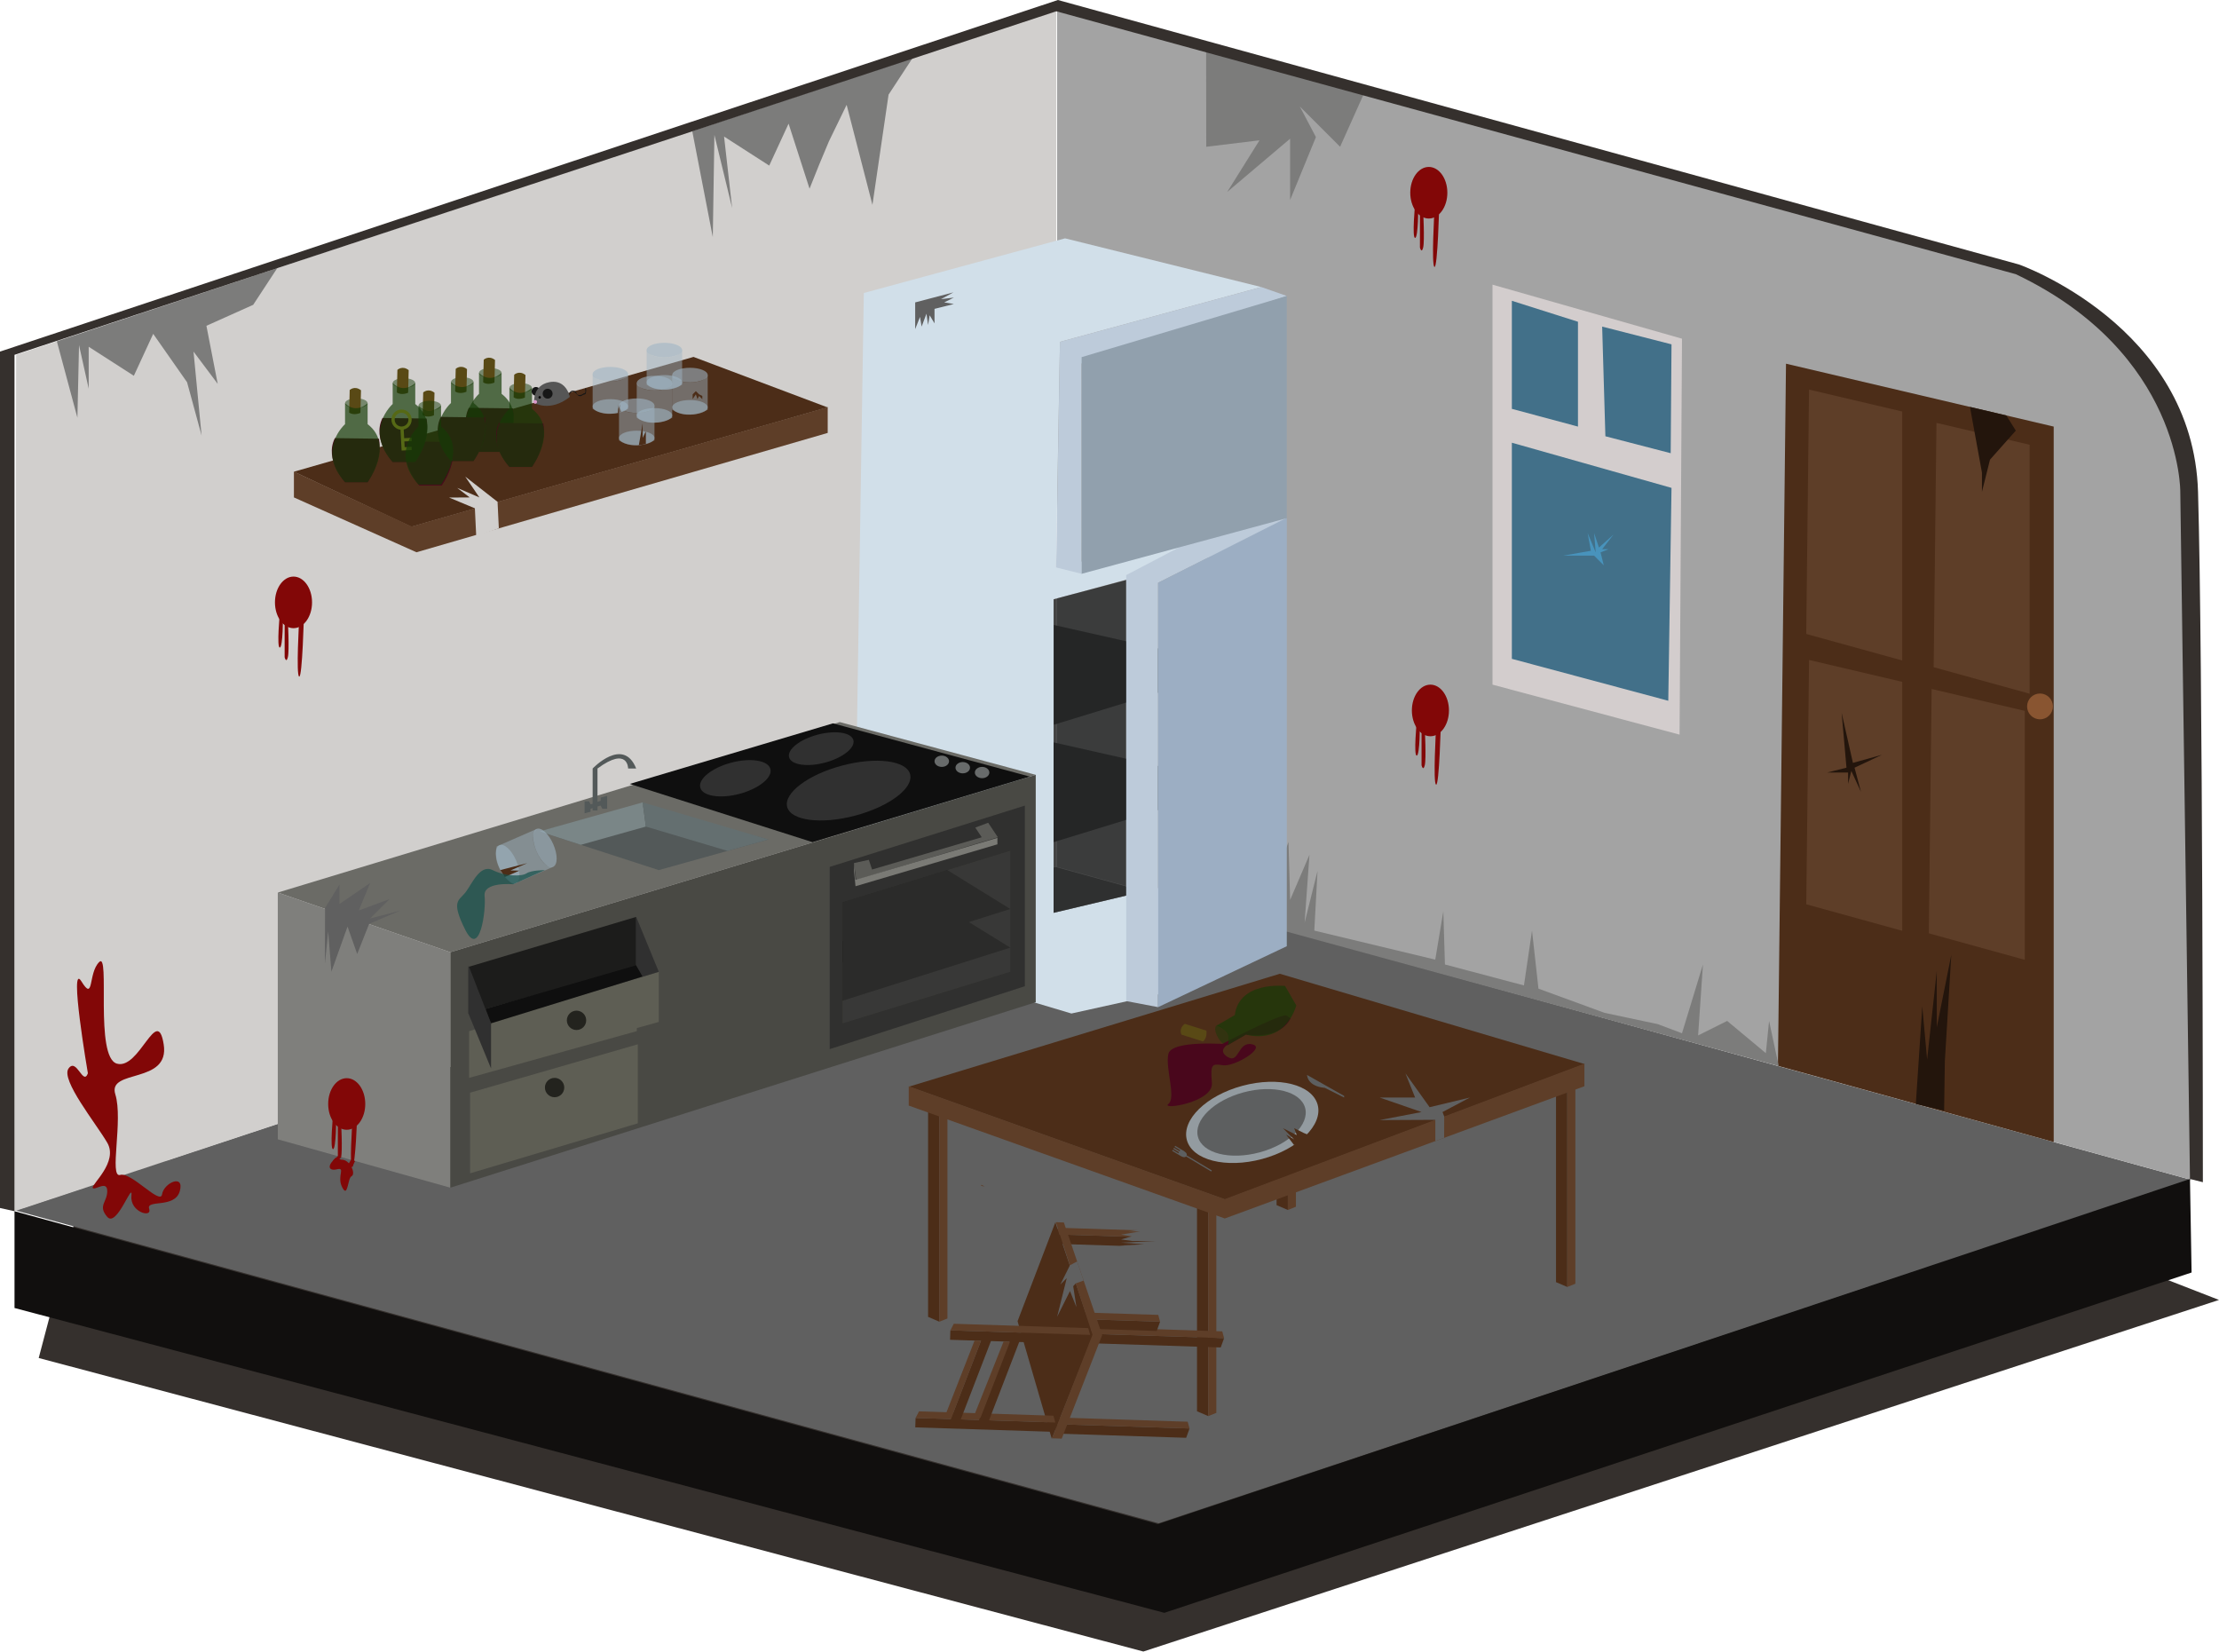
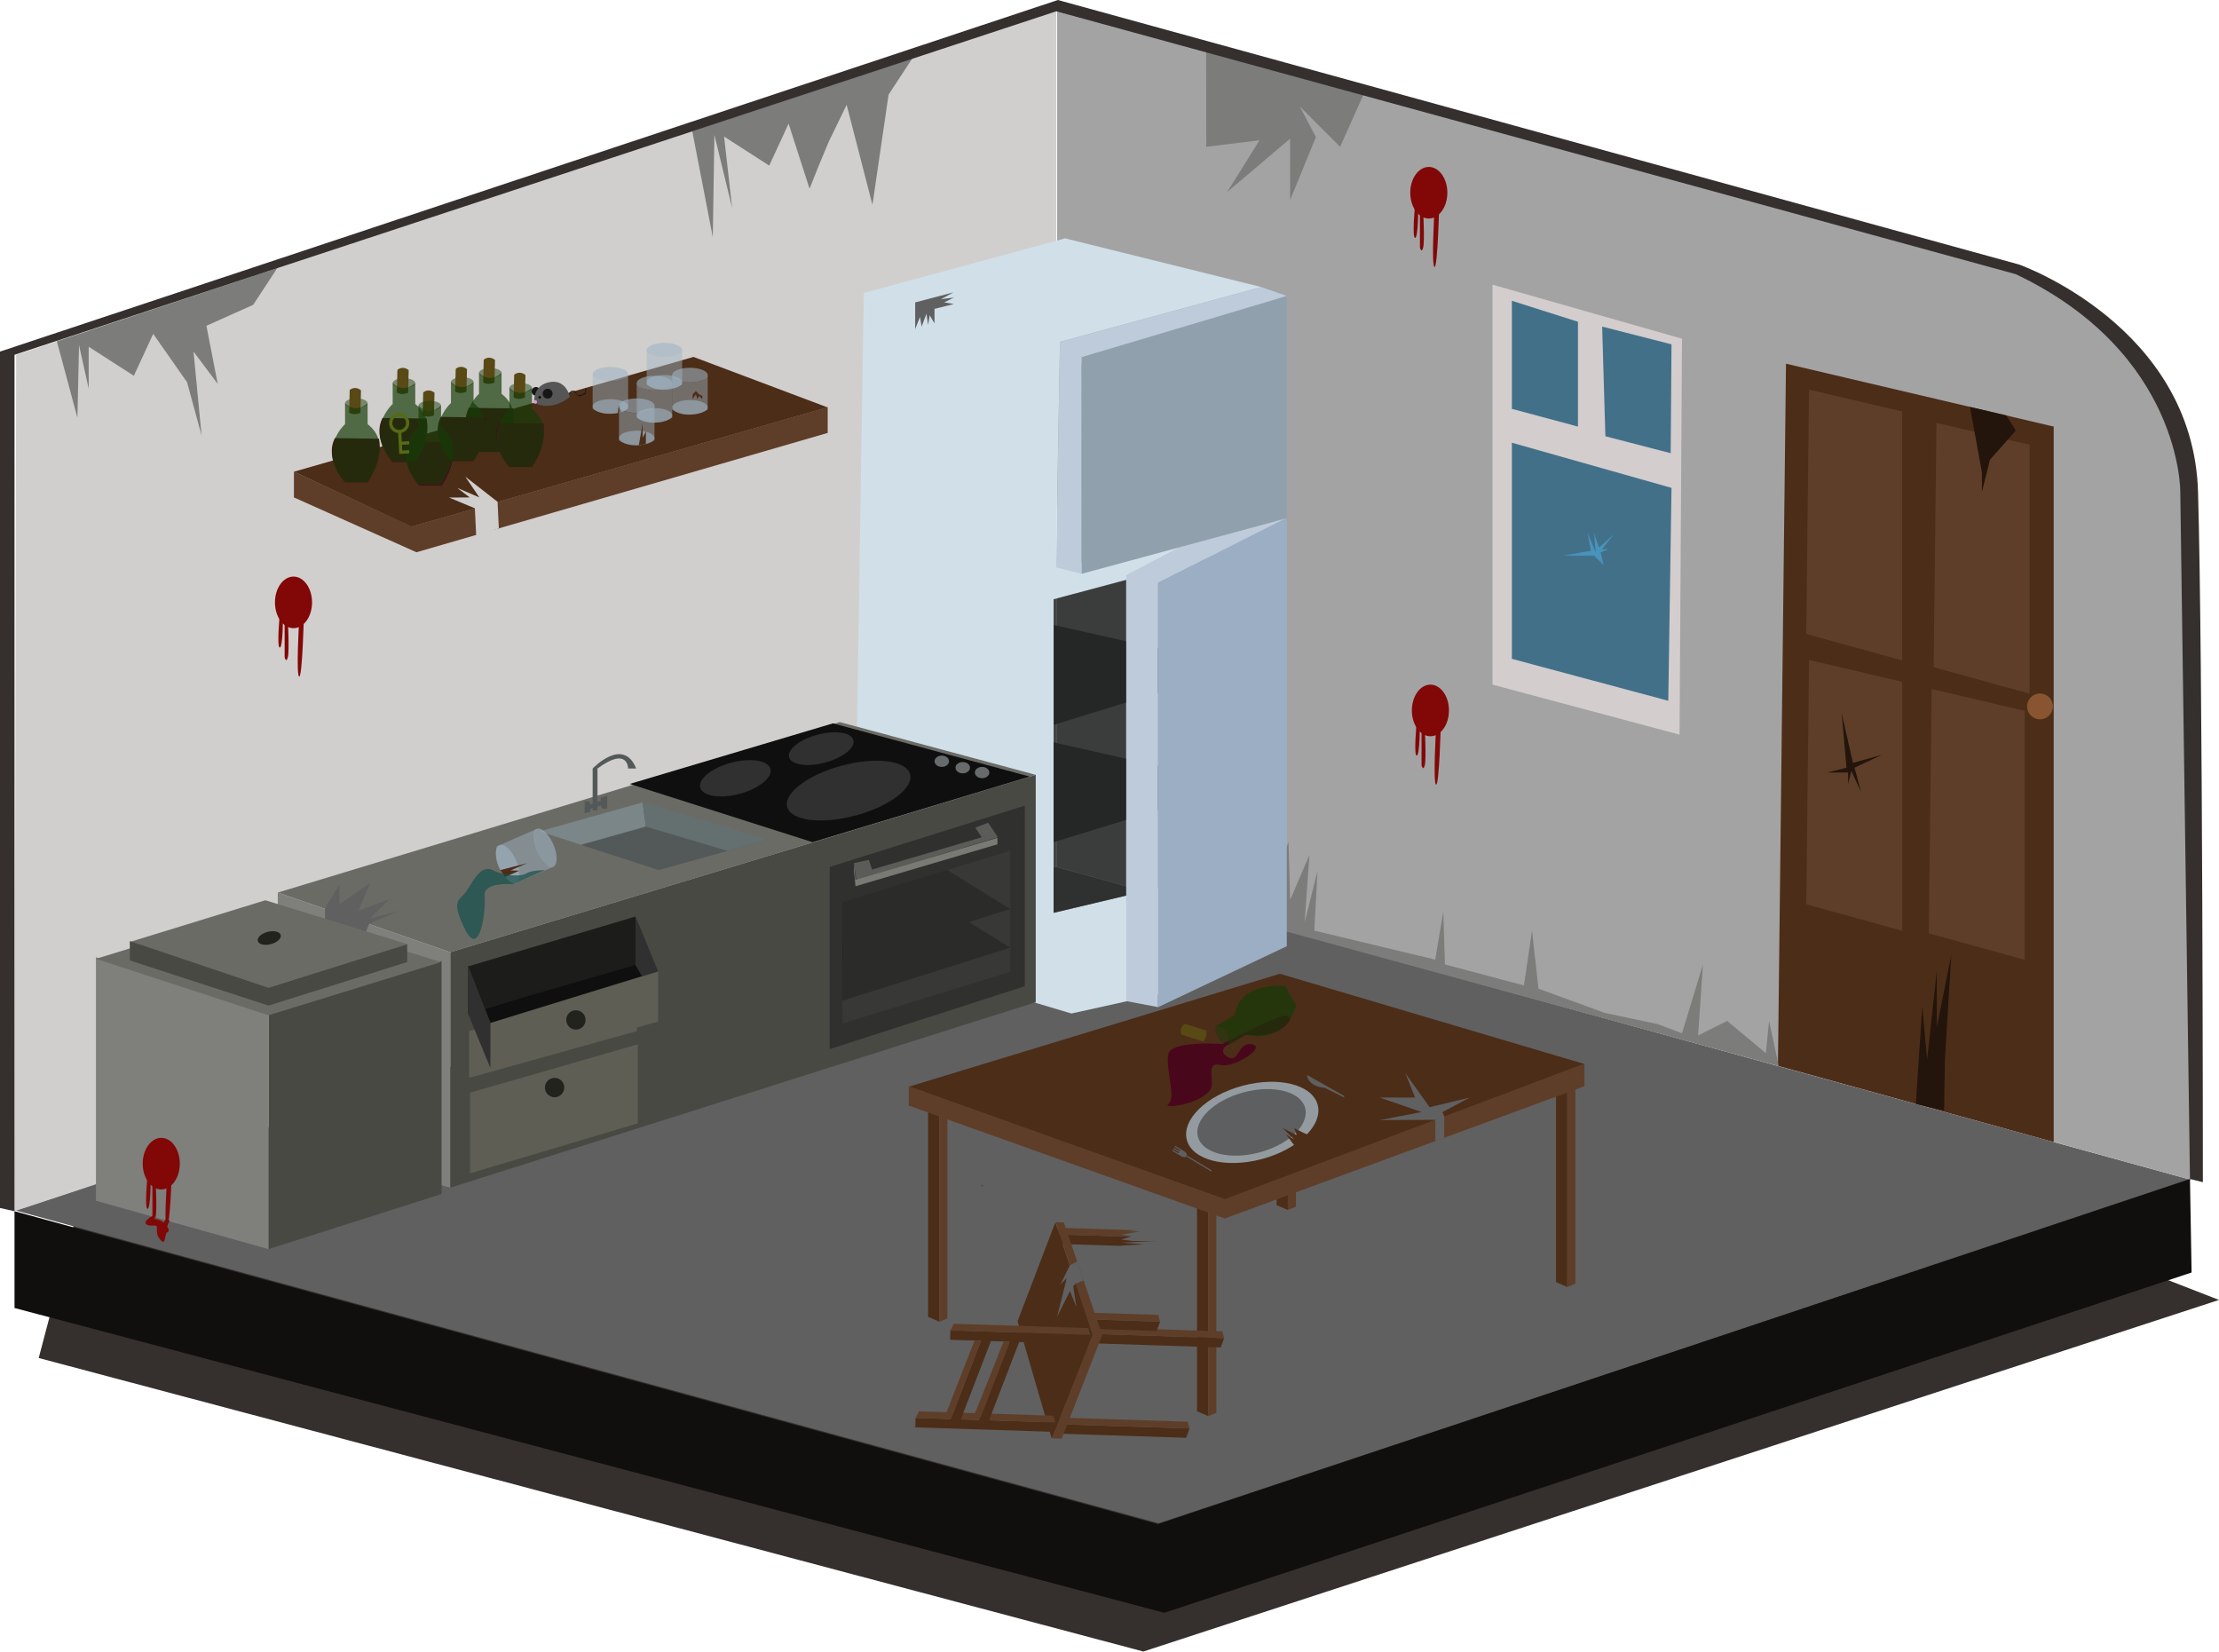
<svg xmlns="http://www.w3.org/2000/svg" viewBox="0 0 1376 1024">
  <defs>
-     <style>.cls-1{fill:#35302d;}.cls-2{fill:#606060;}.cls-3{fill:#3a1c05;}.cls-4{fill:#d1cfcd;}.cls-5{fill:#a3a3a3;}.cls-6{fill:#d3cdcd;}.cls-7{fill:#427089;}.cls-8{fill:#4893bc;}.cls-9{fill:#4c2d18;}.cls-10{fill:#5e3e28;}.cls-11{fill:#895531;}.cls-12{fill:#23150c;}.cls-13{fill:#7c7c7b;}.cls-14{fill:#110f0e;}.cls-15{fill:#d1dfe9;}.cls-16,.cls-48{fill:#252626;}.cls-16{opacity:0.82;}.cls-17{fill:#6b6b66;}.cls-18{fill:#7f7f7c;}.cls-19{fill:#494944;}.cls-20,.cls-23{fill:#153a06;}.cls-20{opacity:0.48;}.cls-21{fill:#594915;}.cls-22{fill:#49071c;}.cls-23{opacity:0.68;}.cls-24,.cls-25,.cls-26{fill:#9fb5c4;}.cls-24{opacity:0.59;}.cls-25{opacity:0.47;}.cls-26{opacity:0.56;}.cls-27{fill:#161616;}.cls-28{fill:#565656;}.cls-29{fill:#db9aca;}.cls-30{fill:none;stroke:#e2ce35;stroke-miterlimit:10;stroke-width:2px;}.cls-31{fill:#535959;}.cls-32{fill:#7a8687;}.cls-33{fill:#646f70;}.cls-34{fill:#0f0f0f;}.cls-35{fill:#303030;}.cls-36{fill:#686b6b;}.cls-37{fill:#15514a;opacity:0.71;}.cls-38{fill:#30302f;}.cls-39{fill:#5b5b57;}.cls-40{fill:#7a7a75;}.cls-41{fill:#42423f;opacity:0.49;}.cls-42{fill:#1c1c1b;}.cls-43{fill:#5e5e54;}.cls-44{fill:#23231e;}.cls-45{fill:#820707;}.cls-46{fill:#939ba0;}.cls-47{fill:#5d5f60;}.cls-49{fill:#bdcbda;}.cls-50{fill:#9caec3;}.cls-51{fill:#91a0ad;}</style>
+     <style>.cls-1{fill:#35302d;}.cls-2{fill:#606060;}.cls-3{fill:#3a1c05;}.cls-4{fill:#d1cfcd;}.cls-5{fill:#a3a3a3;}.cls-6{fill:#d3cdcd;}.cls-7{fill:#427089;}.cls-8{fill:#4893bc;}.cls-9{fill:#4c2d18;}.cls-10{fill:#5e3e28;}.cls-11{fill:#895531;}.cls-12{fill:#23150c;}.cls-13{fill:#7c7c7b;}.cls-14{fill:#110f0e;}.cls-15{fill:#d1dfe9;}.cls-16,.cls-46{fill:#252626;}.cls-16{opacity:0.82;}.cls-17{fill:#6b6b66;}.cls-18{fill:#7f7f7c;}.cls-19{fill:#494944;}.cls-20,.cls-23{fill:#153a06;}.cls-20{opacity:0.48;}.cls-21{fill:#594915;}.cls-22{fill:#49071c;}.cls-23{opacity:0.68;}.cls-24,.cls-25,.cls-26{fill:#9fb5c4;}.cls-24{opacity:0.59;}.cls-25{opacity:0.47;}.cls-26{opacity:0.56;}.cls-27{fill:#161616;}.cls-28{fill:#565656;}.cls-29{fill:#db9aca;}.cls-30{fill:#535959;}.cls-31{fill:#7a8687;}.cls-32{fill:#646f70;}.cls-33{fill:#0f0f0f;}.cls-34{fill:#303030;}.cls-35{fill:#686b6b;}.cls-36{fill:#15514a;opacity:0.71;}.cls-37{fill:#30302f;}.cls-38{fill:#5b5b57;}.cls-39{fill:#7a7a75;}.cls-40{fill:#42423f;opacity:0.49;}.cls-41{fill:#5e5e54;}.cls-42{fill:#23231e;}.cls-43{fill:#820707;}.cls-44{fill:#939ba0;}.cls-45{fill:#5d5f60;}.cls-47{fill:#bdcbda;}.cls-48{fill:#9caec3;}.cls-49{fill:#91a0ad;}.cls-50{fill:none;stroke:#e2ce35;stroke-miterlimit:10;stroke-width:2px;}.cls-51{fill:#1c1c1b;}</style>
  </defs>
  <g id="piece">
    <polygon class="cls-1" points="24 842 709 1024 1376 806 1340 792 57 717 24 842" />
    <polygon class="cls-2" points="9.5 750.5 654.5 537.5 1358.5 731.5 718.5 944.5 9.5 750.5" />
    <path class="cls-3" d="M919,581" transform="translate(-287.5 -49.5)" />
    <polygon class="cls-4" points="9 751 10 220 74.89 198.47 655 6 655 537 9 751" />
    <path class="cls-5" d="M943,56l597,163s104,42,106,159,0,403,0,403L943,587Z" transform="translate(-287.5 -49.5)" />
    <polygon class="cls-6" points="925.5 176.5 1043 210 1041.5 455.5 925.5 424.5 925.5 176.5" />
    <polygon class="cls-7" points="937.5 186.5 978.5 199.5 978.5 264.5 937.5 253.5 937.5 186.5" />
    <polygon class="cls-7" points="993.5 202.5 1036.5 213.5 1036 281 995.5 270.5 993.5 202.5" />
    <polygon class="cls-7" points="937.5 274.5 1036.5 302.5 1034.5 434.5 937.5 408.5 937.5 274.5" />
    <polygon class="cls-8" points="989.5 342.5 988.5 330.5 991.5 339.5 1000.5 331.5 993.5 340.5 997.5 340.5 992.5 342.5 994.5 350.5 988.5 344.5 969.5 344.5 986.5 341.5 984.5 330.5 989.5 342.5" />
    <polygon class="cls-9" points="1102.5 660.85 1107.5 225.5 1273.5 264.5 1273.5 708.08 1102.5 660.85" />
    <polygon class="cls-10" points="1120.04 393.07 1121.78 241.56 1179.54 255.14 1179.54 409.5 1120.04 393.07" />
    <polygon class="cls-10" points="1199.06 413.69 1200.8 262.19 1258.56 275.76 1258.56 430.12 1199.06 413.69" />
    <polygon class="cls-10" points="1120.06 560.69 1121.8 409.19 1179.56 422.76 1179.56 577.12 1120.06 560.69" />
    <polygon class="cls-10" points="1196.06 578.69 1197.8 427.19 1255.56 440.76 1255.56 595.12 1196.06 578.69" />
    <circle class="cls-11" cx="1265" cy="438" r="8" />
    <polygon class="cls-12" points="1145 476 1142 442 1149 473 1167 468 1150 476 1154 491 1148 478 1146 486 1146 479 1133 479 1145 476" />
    <polygon class="cls-13" points="737 561 1103 661 1097 633 1095 653 1071 633 1053 642 1056 598 1043 640.66 1028 635 995 628 954 613 950 577 945 611 896 598 895 565 890 595 815 577 817 540 809 572 812 530 800 558 799 522 785 561 720.5 556.5 737 561" />
    <polygon class="cls-12" points="1221.57 252.3 1229 293 1229 305 1234 285 1250 267 1244.11 257.59 1221.57 252.3" />
    <polygon class="cls-13" points="95 207 116 237 125 270 120 218 135 238 128 202 157 189 171.91 166.28 35.26 211.62 48 259 49 214 55 241 55 215 83 233 95 207" />
    <polygon class="cls-13" points="489 76.67 502 117 508 102 514 87.67 525 65 541 127 551 58.67 565.91 35.95 429.26 81.29 442 147 443 83.67 454 129 449 84.67 477 102.67 489 76.67" />
    <polygon class="cls-13" points="747.92 31.73 748 91 781 87 761 119 800 86 800 124 816 85 806 66 831 91 845.61 58.41 747.92 31.73" />
    <polygon class="cls-12" points="1188 684.52 1192 624 1195 657 1201 602 1201 637 1210 592 1206 658 1205.55 688.65 1188 684.52" />
    <polygon class="cls-14" points="9 751 9 811 722 1000 1359 789 1358 731 718 945 9 751" />
    <path class="cls-1" d="M296.5,800.5l-9-2v-531l656-218,596,164s108,38,111,141,3,428,3,428l-8-2-6-426s1-86-102-135l-595-163-646,213Z" transform="translate(-287.5 -49.5)" />
  </g>
  <g id="meuble">
    <polygon class="cls-15" points="535.65 181.67 660.44 147.78 782.14 177.98 657.28 211.96 654.91 346.3 654.91 351.83 797.5 318.5 797.5 332.5 653.33 371.58 653.33 565.98 746.58 543.85 746.58 610.23 664.39 628.41 529.26 588.11 535.65 181.67" />
    <polygon class="cls-16" points="653.33 371.58 698.37 359.61 698.37 555.29 653.33 565.98 653.33 371.58" />
    <polygon class="cls-17" points="520.75 447.71 642.26 480.42 279.26 590.41 172.26 553.41 520.75 447.71" />
-     <polyline class="cls-18" points="279.26 590.41 279.26 736.41 172.26 706.41 172.26 553.41" />
+     <polyline class="cls-18" points="172.26 553.41 172.26 706.41 279.26 736.41 279.26 590.41" />
    <polygon class="cls-19" points="279.26 736.41 279.26 590.41 642.26 480.42 642.26 621.41 279.26 736.41" />
    <polygon class="cls-9" points="430.04 221.3 513.18 252.6 255.08 326.65 182.25 292.48 430.04 221.3" />
    <polygon class="cls-10" points="182.26 292.42 182.26 308.42 258.26 342.42 513.26 268.42 513.26 252.41 255.26 326.42 182.26 292.42" />
    <polygon class="cls-4" points="294.47 315.17 278.5 308.5 291.26 308.42 283.5 302.5 297.26 308.42 288.5 295.5 308.53 311.14 309.33 327.6 295.3 332.42 294.47 315.17" />
    <ellipse class="cls-20" cx="250.5" cy="237.5" rx="7" ry="3" />
    <path class="cls-21" d="M533.58,292.83l.35-14s3.08-2.92,7,.17l-.35,14S536.53,294.9,533.58,292.83Z" transform="translate(-287.5 -49.5)" />
    <path class="cls-22" d="M524.7,308.66,552,309s3,12-7,27H531S518,322,524.7,308.66Z" transform="translate(-287.5 -49.5)" />
    <ellipse class="cls-20" cx="304.03" cy="231.2" rx="7" ry="3" />
    <path class="cls-21" d="M587.11,286.53l.35-14s3.07-2.93,7,.17l-.35,14S590.06,288.6,587.11,286.53Z" transform="translate(-287.5 -49.5)" />
    <path class="cls-22" d="M578.23,302.37l27.3.33s3,12-7,27h-14S571.53,315.7,578.23,302.37Z" transform="translate(-287.5 -49.5)" />
    <path class="cls-23" d="M584.53,280.7v13s-18,16,0,36h14s17-23,0-36v-13S591.53,287.7,584.53,280.7Z" transform="translate(-287.5 -49.5)" />
    <ellipse class="cls-20" cx="322.88" cy="240.53" rx="7" ry="3" />
    <path class="cls-21" d="M606,295.85l.35-14s3.07-2.93,7,.17L613,296S608.92,297.93,606,295.85Z" transform="translate(-287.5 -49.5)" />
    <path class="cls-22" d="M597.09,311.69l27.29.34s3,12-7,27h-14S590.38,325,597.09,311.69Z" transform="translate(-287.5 -49.5)" />
    <path class="cls-23" d="M603.38,290v13s-18,16,0,36h14s17-23,0-36V290S610.38,297,603.38,290Z" transform="translate(-287.5 -49.5)" />
    <ellipse class="cls-20" cx="220.96" cy="250" rx="7" ry="3" />
    <path class="cls-21" d="M504,305.32l.35-14s3.07-2.93,7,.17l-.35,14S507,307.4,504,305.32Z" transform="translate(-287.5 -49.5)" />
    <path class="cls-22" d="M495.16,321.16l27.3.34s3,12-7,27h-14S488.46,334.5,495.16,321.16Z" transform="translate(-287.5 -49.5)" />
    <path class="cls-23" d="M501.46,299.5v13s-18,16,0,36h14s17-23,0-36v-13S508.46,306.5,501.46,299.5Z" transform="translate(-287.5 -49.5)" />
    <path class="cls-21" d="M549.58,306.83l.35-14s3.08-2.92,7,.17l-.35,14S552.53,308.9,549.58,306.83Z" transform="translate(-287.5 -49.5)" />
    <path class="cls-22" d="M541.16,323.16l27.3.34s3,12-7,27h-14S534.46,336.5,541.16,323.16Z" transform="translate(-287.5 -49.5)" />
    <ellipse class="cls-20" cx="286.65" cy="236.88" rx="7" ry="3" />
    <path class="cls-21" d="M569.74,292.2l.35-14s3.07-2.93,7,.17l-.34,14S572.69,294.28,569.74,292.2Z" transform="translate(-287.5 -49.5)" />
    <path class="cls-22" d="M560.86,308l27.29.34s3,12-7,27h-14S554.15,321.38,560.86,308Z" transform="translate(-287.5 -49.5)" />
    <path class="cls-23" d="M567.15,286.38v13s-18,16,0,36h14s17-23,0-36v-13S574.15,293.38,567.15,286.38Z" transform="translate(-287.5 -49.5)" />
    <ellipse class="cls-24" cx="378.5" cy="232" rx="11" ry="4.5" />
    <path class="cls-25" d="M655,281s0,5,11,5,11-5,11-5v22s-12,7-22,0Z" transform="translate(-287.5 -49.5)" />
    <ellipse class="cls-26" cx="378.5" cy="252" rx="11" ry="4.5" />
    <polygon class="cls-9" points="383.15 256.08 383.5 250.5 383.5 253.5 384.5 250.5 384.5 253.5 385.3 255.54 383.15 256.08" />
    <ellipse class="cls-24" cx="411.99" cy="217.05" rx="11" ry="4.5" />
    <path class="cls-25" d="M688.49,266.05s0,5,11,5,11-5,11-5v22s-12,7-22,0Z" transform="translate(-287.5 -49.5)" />
    <ellipse class="cls-26" cx="411.99" cy="237.05" rx="11" ry="4.5" />
    <ellipse class="cls-24" cx="427.84" cy="232.53" rx="11" ry="4.5" />
    <path class="cls-25" d="M704.34,281.53s0,5,11,5,11-5,11-5v22s-12,7-22,0Z" transform="translate(-287.5 -49.5)" />
    <ellipse class="cls-26" cx="427.84" cy="252.53" rx="11" ry="4.5" />
    <ellipse class="cls-24" cx="405.84" cy="237.53" rx="11" ry="4.5" />
    <path class="cls-25" d="M682.34,286.53s0,5,11,5,11-5,11-5v22s-12,7-22,0Z" transform="translate(-287.5 -49.5)" />
    <ellipse class="cls-26" cx="405.84" cy="257.53" rx="11" ry="4.5" />
    <ellipse class="cls-24" cx="394.84" cy="251.53" rx="11" ry="4.5" />
    <path class="cls-25" d="M671.34,300.53s0,5,11,5,11-5,11-5v22s-12,7-22,0Z" transform="translate(-287.5 -49.5)" />
    <ellipse class="cls-26" cx="394.84" cy="271.53" rx="11" ry="4.5" />
    <polygon class="cls-9" points="396.15 276.02 398.5 262.5 398.5 271.5 400.5 267.5 400.5 271.5 400.5 275.38 396.15 276.02" />
    <polygon class="cls-9" points="429.5 244.5 431.5 242.5 433.5 244.5 435.5 245.5 435.5 247.5 433.5 245.5 432.5 247.5 431.5 244.5 429.5 247.5 429.5 244.5" />
    <circle class="cls-27" cx="332.35" cy="242.64" r="2.69" />
    <path class="cls-28" d="M640.84,295.6a13.93,13.93,0,0,0-1-3c-1.43-3.13-4.71-7.43-11.66-6.15-10.64,2-9.42,12.82-9.42,12.82S628.45,305.37,640.84,295.6Z" transform="translate(-287.5 -49.5)" />
    <path class="cls-27" d="M640.56,294.4s1.55-4.14,4.08-1,3.51,1.2,4.67.85,1.58-.07,1.66-2.5-.83-1.45-.58-.62c.43,1.47-.08,2.42-.93,2.27-2.25,1.88-4.53.95-4.49-.26s-4-2.81-4.52.94Z" transform="translate(-287.5 -49.5)" />
    <circle class="cls-27" cx="339.59" cy="244.1" r="3.07" />
    <circle class="cls-29" cx="331.89" cy="249.19" r="1.15" />
    <circle cx="334.66" cy="246.37" r="0.77" />
-     <circle class="cls-30" cx="249" cy="260.19" r="5.27" />
-     <polyline class="cls-30" points="249.29 265.45 249.99 278.31 255.25 278.03" />
-     <line class="cls-30" x1="255.24" y1="272.46" x2="249.68" y2="272.76" />
    <ellipse class="cls-20" cx="266.5" cy="251.5" rx="7" ry="3" />
    <path class="cls-23" d="M547,301v13s-18,16,0,36h14s17-23,0-36V301S554,308,547,301Z" transform="translate(-287.5 -49.5)" />
-     <path class="cls-23" d="M531,287v13s-18,16,0,36h14s17-23,0-36V287S538,294,531,287Z" transform="translate(-287.5 -49.5)" />
-     <polygon class="cls-31" points="334.5 515.5 408.5 539.5 476.5 520.5 398.5 499.5 334.5 515.5" />
-     <polygon class="cls-32" points="398.5 497.5 400.5 512.5 360.14 523.82 334.5 515.5 398.5 497.5" />
-     <polygon class="cls-33" points="451.17 527.58 476.5 520.5 398.5 497.5 400.5 512.5 451.17 527.58" />
-     <path class="cls-31" d="M655,552V526s19-20,27,0h-5s0-14-19,0v26Z" transform="translate(-287.5 -49.5)" />
-     <polygon class="cls-31" points="369.5 497.5 372.5 496.5 372.5 494.5 376.5 493.5 376.5 501.5 373.5 501.5 372.5 499.5 368.5 500.5 369.5 497.5" />
-     <polygon class="cls-31" points="368.98 500.54 366.2 501.47 366.2 503.32 362.5 504.25 362.5 496.84 365.28 496.84 366.2 498.69 369.91 497.77 368.98 500.54" />
-     <polygon class="cls-34" points="516.5 448.5 638.5 481.5 503.81 522.16 390.5 486.06 516.5 448.5" />
-     <ellipse class="cls-35" cx="743.5" cy="532" rx="22.5" ry="10" transform="translate(-399.26 159.47) rotate(-14.89)" />
-     <ellipse class="cls-35" cx="796.76" cy="513.64" rx="20.63" ry="8.96" transform="translate(-392.75 172.54) rotate(-14.89)" />
-     <ellipse class="cls-35" cx="813.76" cy="539.64" rx="39.44" ry="16.04" transform="translate(-398.86 177.78) rotate(-14.89)" />
-     <ellipse class="cls-36" cx="597" cy="476" rx="4.5" ry="3.5" />
-     <ellipse class="cls-36" cx="609" cy="479" rx="4.5" ry="3.5" />
-     <ellipse class="cls-36" cx="584" cy="472" rx="4.5" ry="3.5" />
+     <polygon class="cls-30" points="334.5 515.5 408.5 539.5 476.5 520.5 398.5 499.5 334.5 515.5" />
+     <polygon class="cls-31" points="398.5 497.5 400.5 512.5 360.14 523.82 334.5 515.5 398.5 497.5" />
+     <polygon class="cls-32" points="451.17 527.58 476.5 520.5 398.5 497.5 400.5 512.5 451.17 527.58" />
+     <path class="cls-30" d="M655,552V526s19-20,27,0h-5s0-14-19,0v26Z" transform="translate(-287.5 -49.5)" />
+     <polygon class="cls-30" points="369.5 497.5 372.5 496.5 372.5 494.5 376.5 493.5 376.5 501.5 373.5 501.5 372.5 499.5 368.5 500.5 369.5 497.5" />
+     <polygon class="cls-30" points="368.98 500.54 366.2 501.47 366.2 503.32 362.5 504.25 362.5 496.84 365.28 496.84 366.2 498.69 369.91 497.77 368.98 500.54" />
+     <polygon class="cls-33" points="516.5 448.5 638.5 481.5 503.81 522.16 390.5 486.06 516.5 448.5" />
+     <ellipse class="cls-34" cx="743.5" cy="532" rx="22.5" ry="10" transform="translate(-399.26 159.47) rotate(-14.89)" />
+     <ellipse class="cls-34" cx="796.76" cy="513.64" rx="20.63" ry="8.96" transform="translate(-392.75 172.54) rotate(-14.89)" />
+     <ellipse class="cls-34" cx="813.76" cy="539.64" rx="39.44" ry="16.04" transform="translate(-398.86 177.78) rotate(-14.89)" />
+     <ellipse class="cls-35" cx="597" cy="476" rx="4.5" ry="3.5" />
+     <ellipse class="cls-35" cx="609" cy="479" rx="4.5" ry="3.5" />
+     <ellipse class="cls-35" cx="584" cy="472" rx="4.5" ry="3.5" />
    <ellipse class="cls-24" cx="625.38" cy="575.24" rx="5.66" ry="12.8" transform="translate(-465.38 248.67) rotate(-23.58)" />
    <path class="cls-25" d="M620.84,563.26s-5.76,2.52-.64,14.25,10.88,9.21,10.88,9.21l-25.35,11.06s-13.65-9.27-10.24-23.45Z" transform="translate(-287.5 -49.5)" />
    <ellipse class="cls-26" cx="602.34" cy="585.3" rx="5.66" ry="12.8" transform="translate(-471.33 240.29) rotate(-23.58)" />
    <polygon class="cls-9" points="310.26 539.47 326.94 535.17 316.57 539.7 322.11 539.82 317.5 541.83 313.03 543.78 310.26 539.47" />
-     <path class="cls-37" d="M605.73,597.78S587,596,588,605s-3,39-12,21-4-18,0-23,9-18,17-14,18,4,21,2,11.38-2,11.38-2Z" transform="translate(-287.5 -49.5)" />
-     <polygon class="cls-38" points="514.5 537.5 635.5 499.5 635.5 611.5 514.5 650.5 514.5 537.5" />
-     <polygon class="cls-39" points="529.53 535.13 538.77 533.13 540.77 539.13 608.77 519.13 604.77 513.13 612.77 510.13 618.77 519.13 530.95 545.58 529.53 535.13" />
-     <polygon class="cls-40" points="618.5 523.5 618.5 519.5 530.5 545.5 529.5 535.5 529.5 539.5 530.5 549.5 618.5 523.5" />
+     <path class="cls-36" d="M605.73,597.78S587,596,588,605s-3,39-12,21-4-18,0-23,9-18,17-14,18,4,21,2,11.38-2,11.38-2Z" transform="translate(-287.5 -49.5)" />
+     <polygon class="cls-37" points="514.5 537.5 635.5 499.5 635.5 611.5 514.5 650.5 514.5 537.5" />
+     <polygon class="cls-38" points="529.53 535.13 538.77 533.13 540.77 539.13 608.77 519.13 604.77 513.13 612.77 510.13 618.77 519.13 530.95 545.58 529.53 535.13" />
+     <polygon class="cls-39" points="618.5 523.5 618.5 519.5 530.5 545.5 529.5 535.5 529.5 539.5 530.5 549.5 618.5 523.5" />
    <polygon class="cls-27" points="626.5 563.59 587.5 539.5 522.5 559.5 522.5 596.5 626.5 563.59" />
    <polygon class="cls-27" points="626.5 587.57 587.5 563.48 522.5 583.48 522.5 620.48 626.5 587.57" />
-     <polygon class="cls-41" points="522.5 559.5 626.5 527.5 626.5 602.5 522.5 634.5 522.5 559.5" />
-     <polygon class="cls-42" points="290.5 599.5 394.5 568.5 394.5 599.5 290.5 628.5 290.5 599.5" />
-     <polygon class="cls-43" points="290.9 639.32 394.9 608.32 394.9 639.32 290.9 668.32 290.9 639.32" />
-     <circle class="cls-44" cx="343.9" cy="638.32" r="6" />
-     <polygon class="cls-43" points="291.5 677.5 395.5 647.5 395.5 696.5 291.5 727.5 291.5 677.5" />
-     <circle class="cls-44" cx="343.9" cy="674.32" r="6" />
+     <polygon class="cls-40" points="522.5 559.5 626.5 527.5 626.5 602.5 522.5 634.5 522.5 559.5" />
+     <polygon class="cls-41" points="290.5 599.5 394.5 568.5 394.5 599.5 290.5 628.5 290.5 599.5" />
+     <circle class="cls-42" cx="343.5" cy="598.5" r="6" />
+     <polygon class="cls-41" points="290.9 639.32 394.9 608.32 394.9 639.32 290.9 668.32 290.9 639.32" />
+     <circle class="cls-42" cx="343.9" cy="638.32" r="6" />
+     <polygon class="cls-41" points="291.5 677.5 395.5 647.5 395.5 696.5 291.5 727.5 291.5 677.5" />
+     <circle class="cls-42" cx="343.9" cy="674.32" r="6" />
    <polygon class="cls-9" points="575.5 688.5 575.5 816.5 582.5 819.5 582.5 688.5 575.5 688.5" />
    <polygon class="cls-10" points="587.5 817.5 587.5 691.5 582.5 688.5 582.5 819.5 587.5 817.5" />
    <polygon class="cls-9" points="742.26 747.03 742.26 875.03 749.26 878.03 749.26 747.03 742.26 747.03" />
    <polygon class="cls-10" points="754.26 876.03 754.26 750.03 749.26 747.03 749.26 878.03 754.26 876.03" />
    <polygon class="cls-9" points="964.88 666.96 964.88 794.96 971.88 797.96 971.88 666.96 964.88 666.96" />
    <polygon class="cls-10" points="976.88 795.96 976.88 669.96 971.88 666.96 971.88 797.96 976.88 795.96" />
    <polygon class="cls-9" points="791.6 619.22 791.6 747.22 798.6 750.22 798.6 619.22 791.6 619.22" />
    <polygon class="cls-10" points="803.6 748.22 803.6 622.22 798.6 619.22 798.6 750.22 803.6 748.22" />
    <polygon class="cls-9" points="563.62 673.76 759.62 743.76 982.62 659.76 793.62 603.76 563.62 673.76" />
    <polygon class="cls-10" points="563.5 673.5 563.5 685.5 759.5 755.5 982.5 673.5 982.5 659.5 759.5 743.5 563.5 673.5" />
    <polygon class="cls-9" points="654.48 888.86 735.54 891.48 737.63 885.71 654.67 883.03 654.48 888.86" />
    <polygon class="cls-10" points="736.49 881.51 656.7 878.93 654.67 883.03 737.63 885.71 736.49 881.51" />
    <polygon class="cls-9" points="675.91 832.84 756.97 835.46 759.06 829.69 676.1 827.01 675.91 832.84" />
    <polygon class="cls-10" points="757.92 825.48 678.13 822.91 676.1 827.01 759.06 829.69 757.92 825.48" />
    <polygon class="cls-9" points="653.9 771.18 734.95 773.79 737.04 768.02 654.08 765.35 653.9 771.18" />
    <polygon class="cls-10" points="735.91 763.82 656.12 761.24 654.08 765.35 737.04 768.02 735.91 763.82" />
    <polygon class="cls-9" points="636.23 822.63 717.28 825.25 719.37 819.48 636.41 816.8 636.23 822.63" />
    <polygon class="cls-10" points="718.24 815.28 638.45 812.7 636.41 816.8 719.37 819.48 718.24 815.28" />
    <polygon class="cls-9" points="677.86 827.81 652.21 892.11 630.99 819.17 654.41 757.91 677.86 827.81" />
    <polygon class="cls-10" points="652.38 891.8 658.38 891.99 683.47 827.77 659.71 757.97 654.71 757.8 677.47 827.57 652.38 891.8" />
    <polygon class="cls-9" points="567.56 885.02 652.24 887.75 654.41 881.99 567.75 879.19 567.56 885.02" />
    <polygon class="cls-10" points="653.23 877.78 569.87 875.09 567.75 879.19 654.41 881.99 653.23 877.78" />
    <polygon class="cls-9" points="589.13 830.71 673.81 833.44 675.99 827.67 589.32 824.88 589.13 830.71" />
    <polygon class="cls-10" points="674.8 823.47 591.44 820.77 589.32 824.88 675.99 827.67 674.8 823.47" />
    <polygon class="cls-9" points="593.85 885.05 615.19 829.67 610.25 826.28 588.4 882.95 593.85 885.05" />
    <polygon class="cls-9" points="611.56 885.14 632.9 829.77 627.96 826.37 606.11 883.04 611.56 885.14" />
    <polygon class="cls-10" points="622.31 831.8 604.51 876.57 607.97 879.15 626.3 831.92 622.31 831.8" />
    <polygon class="cls-10" points="604.32 831.22 586.39 876.98 589.74 879.77 608.31 831.34 604.32 831.22" />
    <polyline class="cls-10" points="609.5 735.5 608.37 735.13 608.37 734.62 610.5 735.5 609.5 735.5" />
    <polygon class="cls-2" points="667.93 782.11 663.44 784.55 657.5 796.5 661.5 792.5 655.5 816.5 663.5 800.5 667.5 810.5 665.5 797.5 667.09 795.74 671.97 793.98 667.93 782.11" />
    <polygon class="cls-2" points="890.04 707.5 890.04 694.33 855.5 694.5 881.5 689.5 855.5 680.5 877.5 680.5 871.5 665.5 886.5 686.5 911.5 680.5 894.5 689.5 895.56 692.25 895.51 705.49 890.04 707.5" />
    <polygon class="cls-2" points="706.84 762.48 699.91 763.5 707.08 763.5 695.14 765.5 701.86 766.58 695.14 768.5 702.3 769.5 716.63 769.5 695.14 770.5 709.46 771.5 694.04 772.31 734.5 777.5 740.5 765.5 735.73 761.5 706.84 762.48" />
    <polygon class="cls-2" points="201.56 562.99 201.5 597.5 203.5 577.5 205.5 602.5 215.5 574.5 221.5 591.5 228.92 572.78 248.5 564.5 229.5 569.5 241.5 557.5 222.5 564.5 229.5 547.5 210.5 560.5 210.5 548.5 201.56 562.99" />
    <polygon class="cls-2" points="567.5 187.5 591.22 181.27 583.5 185.5 591.5 184.5 585.5 187.5 591.5 188.5 579.5 191.5 579.5 200.5 576.5 195.5 575.5 201.5 574.5 194.5 571.5 202.5 570.5 196.5 567.5 204.07 567.5 187.5" />
-     <path class="cls-45" d="M461,430s-2,21,0,21,2-20,2-20l1,2v24s1,4,2,0,0-23,0-23h7s-2,34,0,35,3-39,3-39Z" transform="translate(-287.5 -49.5)" />
-     <ellipse class="cls-45" cx="182" cy="373.5" rx="11.5" ry="16" />
-     <path class="cls-45" d="M1166,497s-2,21,0,21,2-20,2-20l1,2v24s1,4,2,0,0-23,0-23h7s-2,34,0,35,3-39,3-39Z" transform="translate(-287.5 -49.5)" />
-     <ellipse class="cls-45" cx="887" cy="440.5" rx="11.5" ry="16" />
-     <path class="cls-45" d="M1165,176s-2,21,0,21,2-20,2-20l1,2v24s1,4,2,0,0-23,0-23h7s-2,34,0,35,3-39,3-39Z" transform="translate(-287.5 -49.5)" />
-     <ellipse class="cls-45" cx="886" cy="119.5" rx="11.5" ry="16" />
-     <path class="cls-45" d="M494,741s-2,21,0,21,2-20,2-20l1,2v23h2c1-4,0-22,0-22h7s-2,29,0,28,3-32,3-32Z" transform="translate(-287.5 -49.5)" />
-     <ellipse class="cls-45" cx="215" cy="684.5" rx="11.5" ry="16" />
-     <path class="cls-45" d="M497,766.36,494,769s0,2,2,1l3.18-3Z" transform="translate(-287.5 -49.5)" />
-     <path class="cls-45" d="M499.13,768.54c5.29-.34,9.32,8.76,6.32,10.29-2.44,1.25-2.15,13.84-5.72,6.9s2.28-12.52-3.17-11.25-5.43-2.07-3.23-4.58l2.2-2.51Z" transform="translate(-287.5 -49.5)" />
-     <polyline class="cls-45" points="217.62 719.13 214.5 724.5 216.5 726.5 220.24 719.87" />
-     <path class="cls-45" d="M342,715s-12-70-4-57,4-5,11-12-3,59,11,63,25-37,29-12-35,15-30,31-4,52,3,50,25,19,26,12,14-13,11-2-21,5-19,11-12,2-11-8-9,20-15,13,0-9,0-16-8,0-9-2,16-16,9-28-29-39-24-46S339,723,342,715Z" transform="translate(-287.5 -49.5)" />
-     <ellipse class="cls-46" cx="1064" cy="745.5" rx="42" ry="23.5" transform="translate(-444.71 252.7) rotate(-15.07)" />
-     <ellipse class="cls-47" cx="1063.55" cy="745.49" rx="34.42" ry="19.26" transform="translate(-444.72 252.58) rotate(-15.07)" />
-     <path class="cls-47" d="M1038.59,775.87l-15.65-9.36s-.75,1.25-3.36-.31l-5.21-3.13.37-.62,3.48,2.08.37-.62-3.48-2.08.37-.63,3.48,2.08.38-.62-3.48-2.08.37-.62,3.48,2.08,1.74,1s2.61,1.56,1.86,2.81l15.65,9.36Z" transform="translate(-287.5 -49.5)" />
-     <path class="cls-47" d="M1121,729l-23-13s0,7,11,8l12,6Z" transform="translate(-287.5 -49.5)" />
+     <path class="cls-43" d="M461,430s-2,21,0,21,2-20,2-20l1,2v24s1,4,2,0,0-23,0-23h7s-2,34,0,35,3-39,3-39Z" transform="translate(-287.5 -49.5)" />
+     <ellipse class="cls-43" cx="182" cy="373.5" rx="11.5" ry="16" />
+     <path class="cls-43" d="M1166,497s-2,21,0,21,2-20,2-20l1,2v24s1,4,2,0,0-23,0-23h7s-2,34,0,35,3-39,3-39Z" transform="translate(-287.5 -49.5)" />
+     <ellipse class="cls-43" cx="887" cy="440.5" rx="11.5" ry="16" />
+     <path class="cls-43" d="M1165,176s-2,21,0,21,2-20,2-20l1,2v24s1,4,2,0,0-23,0-23h7s-2,34,0,35,3-39,3-39Z" transform="translate(-287.5 -49.5)" />
+     <ellipse class="cls-43" cx="886" cy="119.5" rx="11.5" ry="16" />
+     <ellipse class="cls-44" cx="1064" cy="745.5" rx="42" ry="23.5" transform="translate(-444.71 252.7) rotate(-15.07)" />
+     <ellipse class="cls-45" cx="1063.55" cy="745.49" rx="34.42" ry="19.26" transform="translate(-444.72 252.58) rotate(-15.07)" />
+     <path class="cls-45" d="M1038.59,775.87l-15.65-9.36s-.75,1.25-3.36-.31l-5.21-3.13.37-.62,3.48,2.08.37-.62-3.48-2.08.37-.63,3.48,2.08.38-.62-3.48-2.08.37-.62,3.48,2.08,1.74,1s2.61,1.56,1.86,2.81l15.65,9.36Z" transform="translate(-287.5 -49.5)" />
+     <path class="cls-45" d="M1121,729l-23-13s0,7,11,8l12,6Z" transform="translate(-287.5 -49.5)" />
    <polygon class="cls-9" points="802.44 709.95 797.5 703.5 802.5 706.5 795.5 699.5 804.15 703.8 802.5 699.5 808.5 702.5 810.5 703.31 816.5 707.5 802.44 709.95" />
    <ellipse class="cls-20" cx="1045.41" cy="691.41" rx="3" ry="7" transform="translate(-493.23 567.11) rotate(-30.06)" />
    <path class="cls-21" d="M1033.49,695.22,1020.13,691s-2-3.76,2.1-6.68l13.36,4.21S1036.3,693,1033.49,695.22Z" transform="translate(-287.5 -49.5)" />
    <path class="cls-22" d="M1049,697s-35-3-37,6,5,27,0,31,28-1,27-13,0-12,7-11,27-11,18-13-8,12-15,8S1049,697,1049,697Z" transform="translate(-287.5 -49.5)" />
    <path class="cls-22" d="M1085,679l2.74,1.87S1083,694,1060,691l-11.08,6.48L1045,697S1079,679,1085,679Z" transform="translate(-287.5 -49.5)" />
    <path class="cls-23" d="M1048.92,697.48l11.26-6.52s22.88,7.57,31.18-18l-7-12.13s-28.44-3.19-31.18,18.05l-11.26,6.51S1051.47,687.91,1048.92,697.48Z" transform="translate(-287.5 -49.5)" />
-     <polygon class="cls-48" points="653.33 522.16 769.5 486.5 653.33 460.3 653.33 522.16" />
-     <polyline class="cls-48" points="653.5 387.5 653.5 449.36 769.67 413.7" />
-     <polygon class="cls-49" points="797.5 321.5 748.92 330.09 698.37 356.57 698.37 620.71 718.13 624.46 718.13 361.31 797.5 321.5" />
-     <polygon class="cls-50" points="718.13 624.46 797.94 586.68 797.94 321.01 718.13 361.31 718.13 624.46" />
-     <polygon class="cls-49" points="797.94 183.51 782.14 177.98 657.28 211.96 654.91 351.83 670.71 355.78 670.65 225.39 797.94 183.51" />
-     <polygon class="cls-51" points="670.71 221.44 797.94 183.51 797.94 321.29 670.71 355.78 670.71 221.44" />
-     <polygon class="cls-43" points="304.5 633.64 408.5 602.64 408.5 633.64 304.5 662.64 304.5 633.64" />
-     <circle class="cls-44" cx="357.5" cy="632.64" r="6" />
-     <polygon class="cls-35" points="290.5 598.5 304.5 634.5 304.5 662.5 290.5 628.5 290.5 598.5" />
-     <polygon class="cls-35" points="394.5 568.5 408.5 602.5 398.5 605.62 394.5 598.5 394.5 568.5" />
-     <polygon class="cls-34" points="304.5 634.5 398.5 605.5 394.5 598.5 301.02 625.57 304.5 634.5" />
+     <polygon class="cls-46" points="653.33 522.16 769.5 486.5 653.33 460.3 653.33 522.16" />
+     <polyline class="cls-46" points="653.5 387.5 653.5 449.36 769.67 413.7" />
+     <polygon class="cls-47" points="797.5 321.5 748.92 330.09 698.37 356.57 698.37 620.71 718.13 624.46 718.13 361.31 797.5 321.5" />
+     <polygon class="cls-48" points="718.13 624.46 797.94 586.68 797.94 321.01 718.13 361.31 718.13 624.46" />
+     <polygon class="cls-47" points="797.94 183.51 782.14 177.98 657.28 211.96 654.91 351.83 670.71 355.78 670.65 225.39 797.94 183.51" />
+     <polygon class="cls-49" points="670.71 221.44 797.94 183.51 797.94 321.29 670.71 355.78 670.71 221.44" />
+     <path class="cls-9" d="M567,640" transform="translate(-287.5 -49.5)" />
+     <path class="cls-41" d="M567,640" transform="translate(-287.5 -49.5)" />
+     <polygon class="cls-19" points="166.5 774.5 273.81 740.35 273.81 595.83 166.5 628.5 166.5 774.5" />
+     <polygon class="cls-18" points="59.5 744.5 166.5 774.5 166.5 628.5 59.5 593.5 59.5 744.5" />
+     <polygon class="cls-17" points="163.5 562.5 273.5 596.5 166.5 629.5 59.5 594.5 163.5 562.5" />
+     <polygon class="cls-17" points="151.08 569.26 239.5 596.59 153.49 623.12 67.49 594.98 151.08 569.26" />
+     <polygon class="cls-17" points="164.55 558.19 252.97 585.52 166.96 612.05 80.96 583.91 164.55 558.19" />
+     <polygon class="cls-19" points="80.5 595.5 80.5 583.5 166.5 612.5 252.5 585.5 252.5 596.5 166.5 623.5 80.5 595.5" />
+     <ellipse class="cls-42" cx="454.47" cy="631.09" rx="7.36" ry="3.94" transform="translate(-430.96 84.3) rotate(-14.49)" />
+     <path class="cls-43" d="M379,778s-2,21,0,21,2-20,2-20l1,2v23h2c1-4,0-22,0-22h7s-2,29,0,28,3-32,3-32Z" transform="translate(-287.5 -49.5)" />
+     <ellipse class="cls-43" cx="100" cy="721.5" rx="11.5" ry="16" />
+     <path class="cls-43" d="M382,803.36,379,806s0,2,2,1l3.18-3Z" transform="translate(-287.5 -49.5)" />
+     <path class="cls-43" d="M384.18,805.42c5,.32,9.88,7.28,7.17,8.05-2.21.63-.57,9.68-4.74,4.32s.83-8.72-4.26-8.4-5.42-2.07-3.59-3.63l1.84-1.56Z" transform="translate(-287.5 -49.5)" />
+     <polyline class="cls-43" points="102.62 756.13 99.5 761.5 101.5 763.5 105.24 756.87" />
+   </g>
+   <g id="cle">
+     <circle class="cls-50" cx="247.53" cy="262.28" r="5.27" />
+     <polyline class="cls-50" points="247.82 267.54 248.52 280.41 253.78 280.12" />
+     <line class="cls-50" x1="253.77" y1="274.55" x2="248.21" y2="274.86" />
+   </g>
+   <g id="bouteille">
+     <path class="cls-23" d="M531,287v13s-18,16,0,36h14s17-23,0-36V287S538,294,531,287Z" transform="translate(-287.5 -49.5)" />
+     <polygon class="cls-51" points="290.11 599.25 394.11 568.25 394.11 599.25 290.11 628.25 290.11 599.25" />
+     <polygon class="cls-41" points="304.11 633.39 408.11 602.39 408.11 633.39 304.11 662.39 304.11 633.39" />
+     <circle class="cls-42" cx="357.11" cy="632.39" r="6" />
+     <polygon class="cls-34" points="290.11 598.25 304.11 634.25 304.11 662.25 290.11 628.25 290.11 598.25" />
+     <polygon class="cls-34" points="394.11 568.25 408.11 602.25 398.11 605.37 394.11 598.25 394.11 568.25" />
+     <polygon class="cls-33" points="304.11 634.25 398.11 605.25 394.11 598.25 300.64 625.32 304.11 634.25" />
  </g>
</svg>
